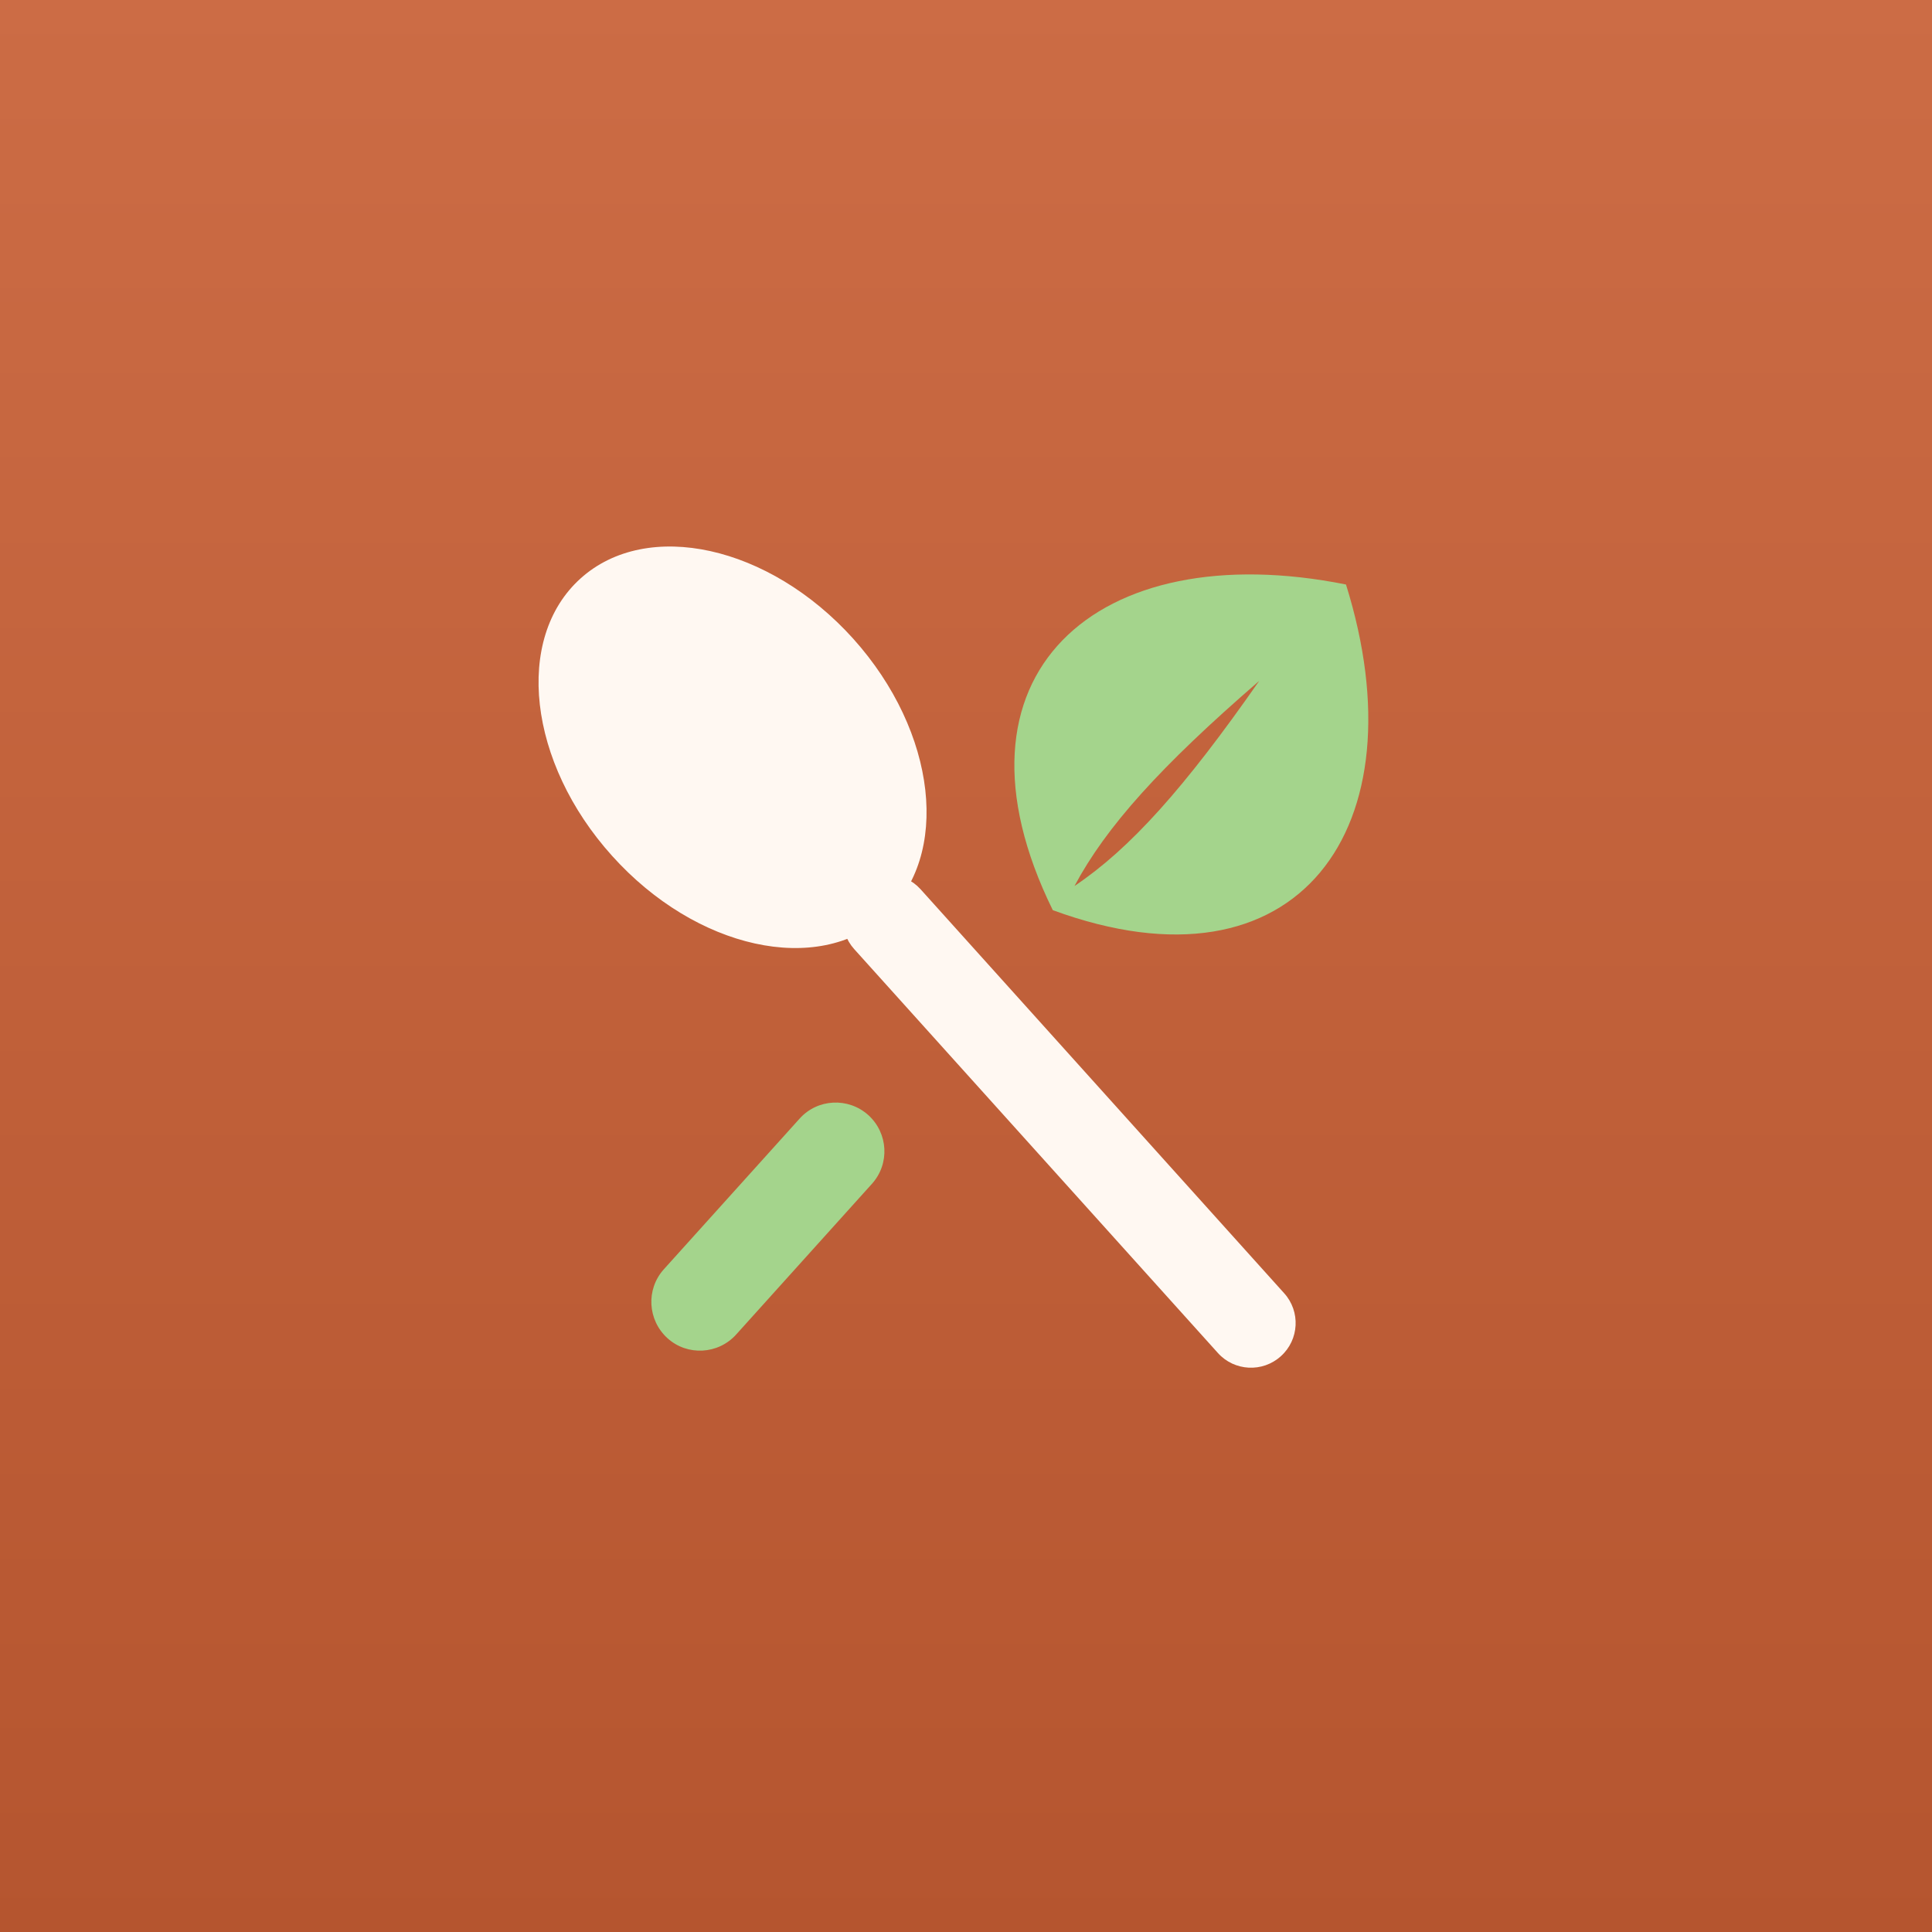
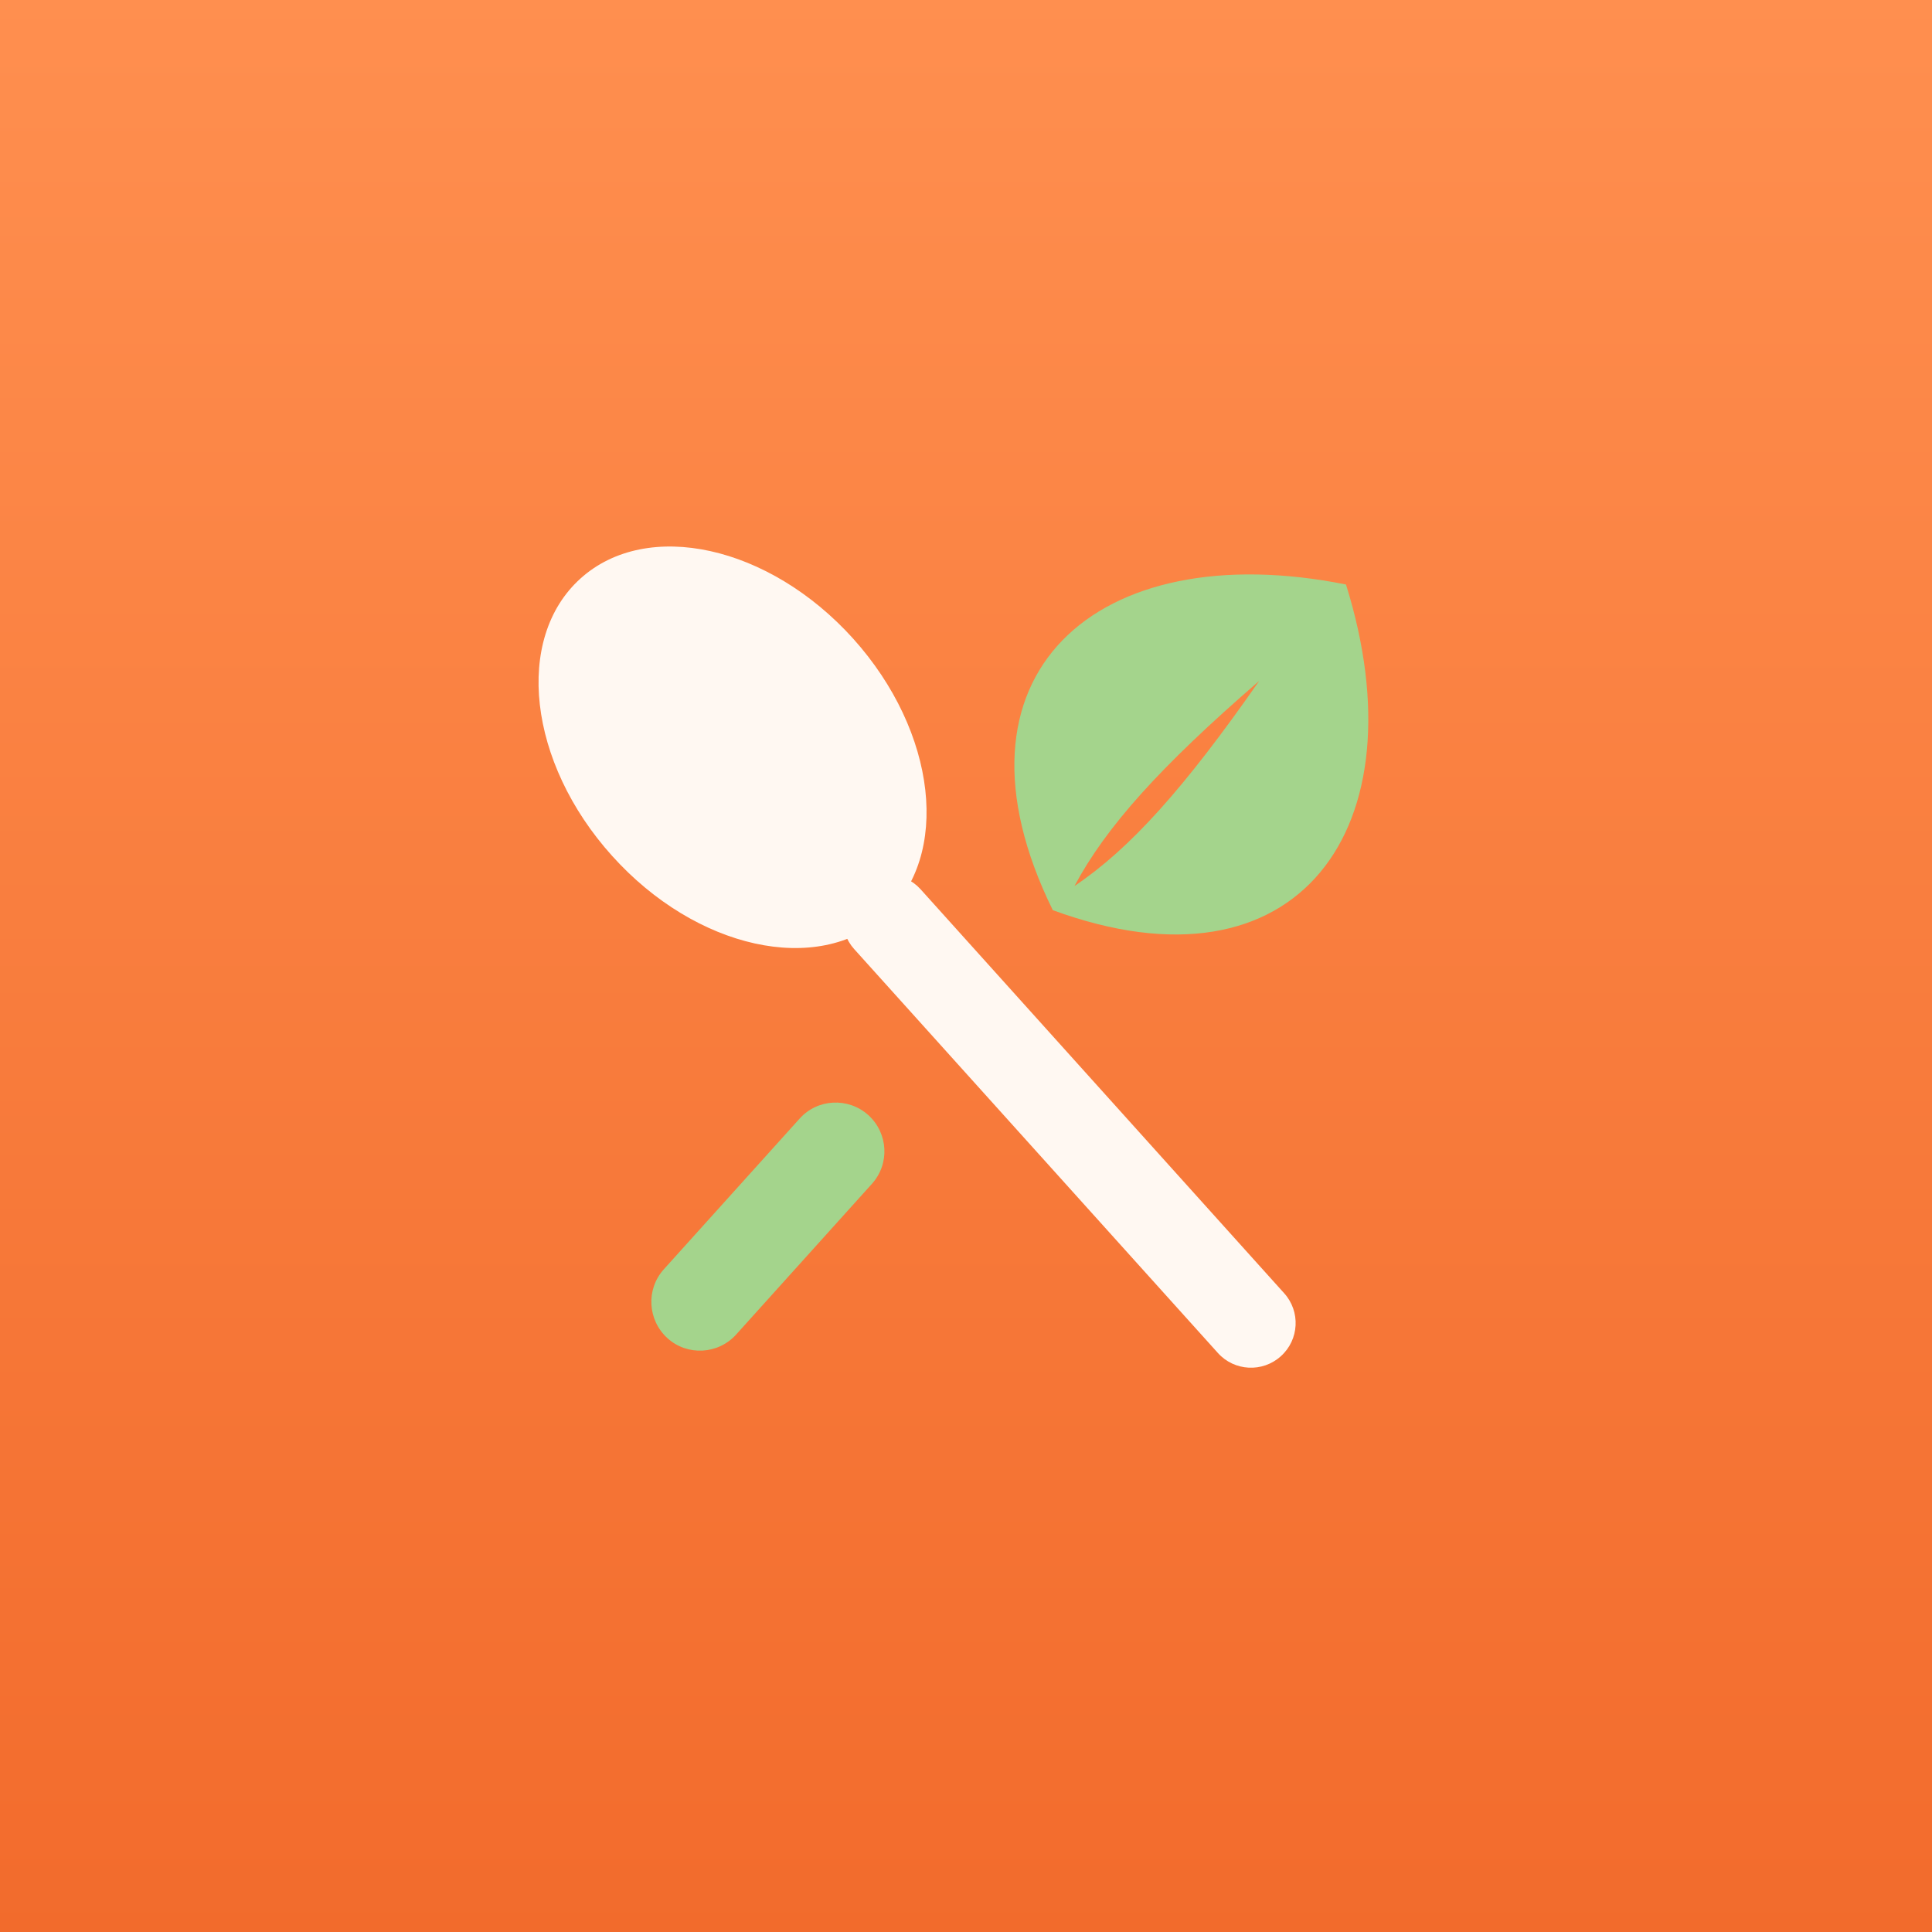
<svg xmlns="http://www.w3.org/2000/svg" viewBox="0 0 1024 1024">
  <defs>
    <linearGradient id="bg" x1="0" y1="0" x2="0" y2="1">
-       <stop offset="0" stop-color="#cc6c45" />
-       <stop offset="1" stop-color="#b5552f" />
+       <stop offset="0" stop-color="#ff8f4f" />
+       <stop offset="1" stop-color="#f26b2c" />
    </linearGradient>
  </defs>
  <rect width="1024" height="1024" rx="0" fill="url(#bg)" />
  <path fill="#fff8f2" d="M307.7 306.6C343 274.8 407.7 289.1 452.2 338.5C496.7 388 504.1 453.8 468.8 485.6C433.5 517.3 368.9 503.1 324.4 453.6C279.9 404.2 272.4 338.4 307.7 306.6ZM454.5 469.6C454.5 469.6 454.5 469.6 454.5 469.6C464.2 460.8 479.1 461.6 487.9 471.3C487.9 471.3 680.6 685.4 680.6 685.4C689.4 695.1 688.6 710.1 678.9 718.8C678.9 718.8 678.9 718.8 678.9 718.8C669.2 727.6 654.2 726.8 645.5 717.1C645.5 717.1 452.7 503 452.7 503C444 493.3 444.7 478.3 454.5 469.6Z" />
  <path fill="#a4d48c" fill-rule="evenodd" d="M713.4 309.8C753.7 438.6 688.4 530.3 558 482.4C496.7 357.7 581.1 283.3 713.4 309.8ZM667.4 360.9C627.7 417.8 599 449.8 569.5 469.6C586.2 438.3 614.9 406.3 667.4 360.9ZM460.2 591C460.2 591 460.2 591 460.2 591C470.8 600.6 471.7 616.9 462.1 627.5C462.1 627.5 390.2 707.3 390.2 707.3C380.7 717.9 364.3 718.8 353.8 709.3C353.8 709.3 353.8 709.3 353.8 709.3C343.2 699.7 342.3 683.4 351.8 672.8C351.8 672.8 423.8 592.9 423.8 592.9C433.3 582.3 449.6 581.5 460.2 591Z" />
</svg>
